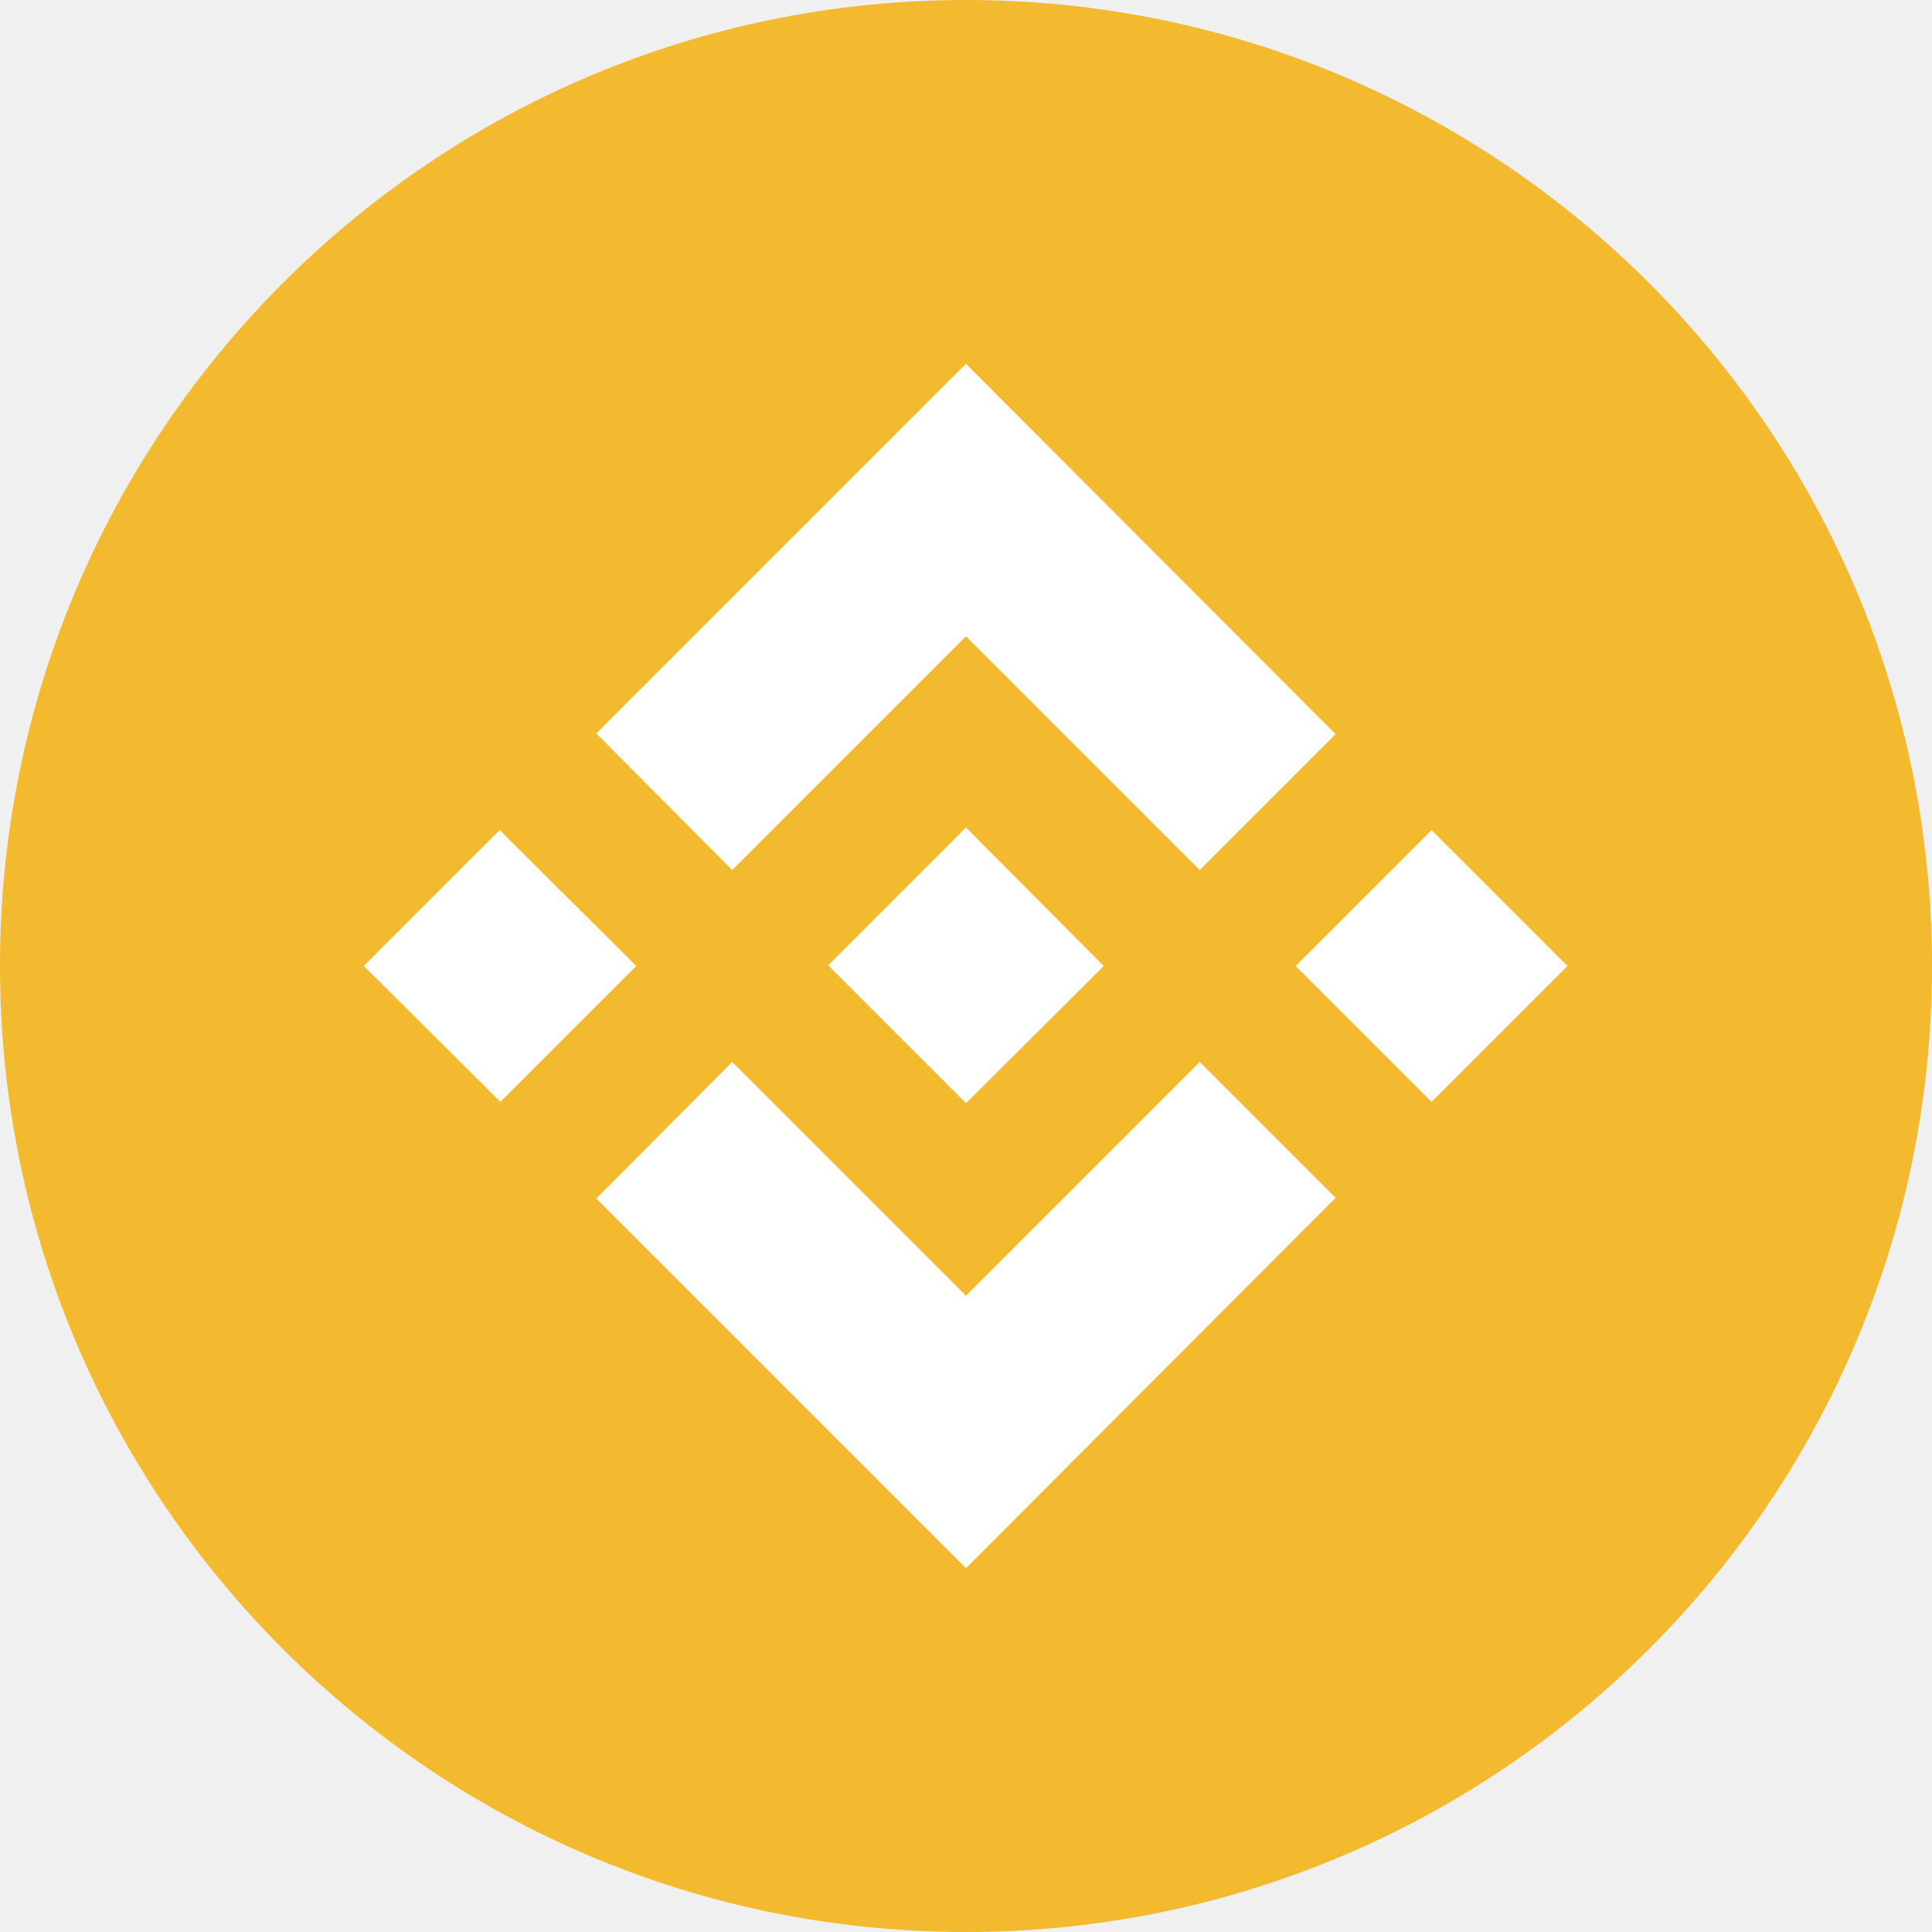
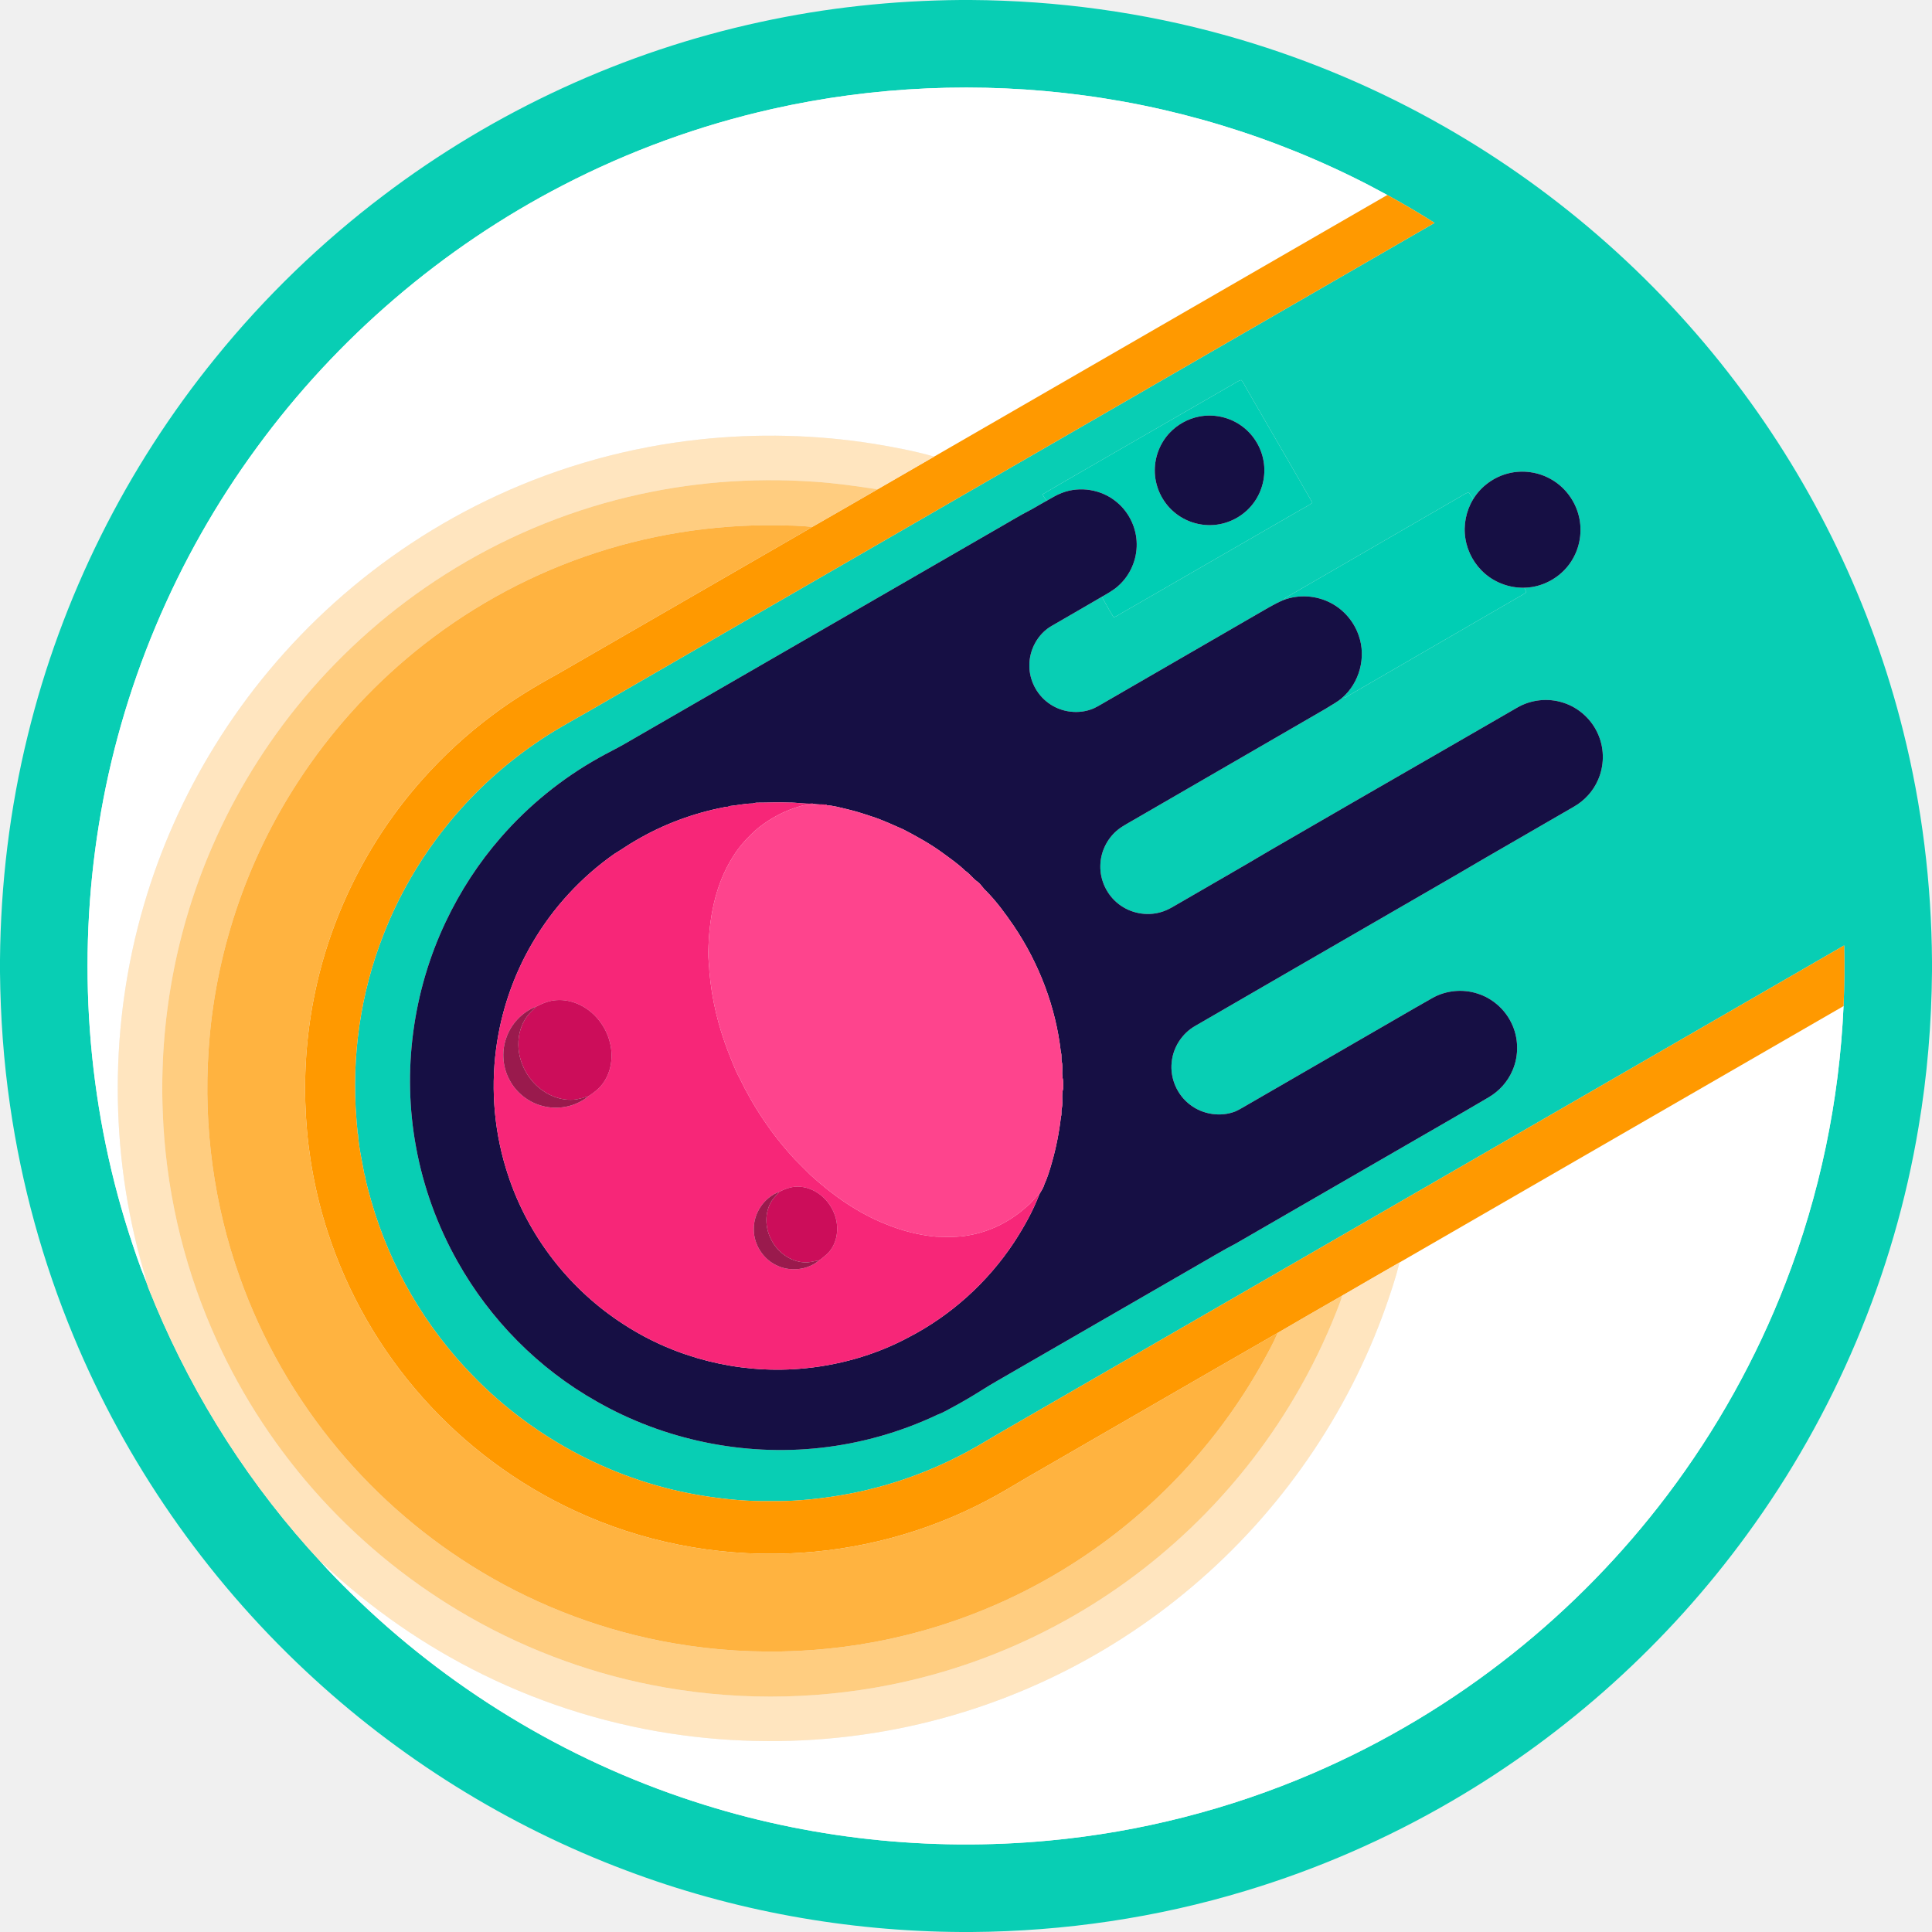
- <svg xmlns="http://www.w3.org/2000/svg" width="30" height="30" viewBox="0 0 30 30" fill="none">
-   <path d="M15 30C23.284 30 30 23.284 30 15C30 6.716 23.284 0 15 0C6.716 0 0 6.716 0 15C0 23.284 6.716 30 15 30Z" fill="#F3BA2F" />
-   <path d="M11.37 13.51L15 9.88L18.63 13.51L20.74 11.4L15 5.65L9.26 11.39L11.37 13.51ZM5.65 15L7.76 12.89L9.88 15L7.77 17.11L5.65 15ZM11.37 16.49L15 20.12L18.63 16.49L20.74 18.6L15 24.35L9.26 18.61L11.37 16.49ZM20.12 15L22.23 12.89L24.34 15L22.23 17.11L20.12 15Z" fill="white" />
-   <path d="M17.14 15L15 12.85L13.42 14.43L13.24 14.61L12.86 14.99L15 17.13L17.14 15Z" fill="white" />
+ <svg xmlns="http://www.w3.org/2000/svg" width="2252pt" height="2252pt" viewBox="0 0 2252 2252" version="1.1">
+   <g id="#08ceb4ff">
+     <path fill="#08ceb4" opacity="1.00" d=" M 1119.60 0.00 L 1131.38 0.00 C 1231.99 0.60 1332.54 14.29 1429.45 41.41 C 1512.85 64.71 1593.55 97.71 1669.34 139.61 C 1806.94 215.44 1928.30 320.50 2023.23 445.68 C 2114.84 566.09 2181.78 705.21 2218.36 852.02 C 2240.39 939.72 2251.40 1030.09 2252.00 1120.48 L 2252.00 1132.32 C 2251.45 1193.14 2246.51 1253.96 2236.30 1313.93 C 2207.80 1485.03 2138.49 1649.08 2036.08 1789.05 C 1944.52 1914.72 1826.66 2021.14 1692.28 2099.38 C 1616.63 2143.51 1535.78 2178.77 1451.91 2204.03 C 1348.48 2235.40 1240.48 2251.24 1132.44 2252.00 L 1120.62 2252.00 C 987.47 2251.29 854.39 2227.28 729.79 2180.23 C 591.35 2128.31 463.52 2048.49 355.78 1947.28 C 239.33 1838.19 146.34 1704.14 85.36 1556.66 C 49.80 1470.93 25.03 1380.73 11.76 1288.88 C 4.21 1237.39 0.54 1185.38 0.00 1133.37 L 0.00 1118.80 C 0.74 1030.72 11.29 942.65 32.39 857.11 C 71.52 696.62 147.03 545.23 251.22 417.09 C 308.48 346.42 374.36 282.75 446.88 227.85 C 576.38 129.60 727.46 59.87 886.40 25.63 C 962.95 8.91 1041.27 0.62 1119.60 0.00 M 900.02 127.06 C 815.31 146.12 733.08 176.14 655.98 216.05 C 515.73 288.55 392.70 393.98 299.52 521.43 C 204.60 650.63 140.75 802.53 115.32 960.86 C 89.58 1119.35 101.28 1283.91 150.11 1436.93 C 156.35 1456.11 162.65 1475.32 170.40 1493.95 C 173.24 1503.21 177.56 1512.00 181.02 1521.07 C 227.19 1631.13 292.60 1733.22 373.88 1820.65 C 384.93 1833.02 396.64 1844.82 408.46 1856.47 C 520.57 1966.83 658.43 2050.96 808.07 2099.61 C 941.26 2143.23 1083.48 2158.54 1222.96 2145.41 C 1328.85 2135.53 1433.18 2108.93 1530.84 2066.80 C 1613.89 2031.03 1692.12 1984.13 1762.88 1927.83 C 1830.60 1874.00 1891.48 1811.57 1943.61 1742.53 C 2000.68 1666.97 2047.28 1583.47 2081.39 1495.12 C 2121.24 1392.27 2144.00 1282.87 2148.90 1172.70 C 2149.95 1149.15 2150.25 1125.57 2149.64 1102.01 C 1825.09 1289.37 1500.55 1476.74 1176.02 1664.12 C 1159.17 1673.62 1142.86 1684.04 1125.77 1693.11 C 1077.56 1718.82 1024.96 1736.41 970.89 1744.40 C 946.77 1748.05 922.40 1750.16 897.99 1749.78 C 872.45 1750.17 846.95 1747.85 821.74 1743.88 C 719.56 1728.10 623.23 1677.86 551.30 1603.65 C 495.87 1546.99 454.64 1476.47 432.80 1400.26 C 430.10 1390.17 426.89 1380.18 425.22 1369.86 L 424.78 1369.16 C 422.01 1353.44 418.25 1337.80 417.27 1321.83 L 416.75 1321.10 C 416.71 1315.57 415.61 1310.13 415.46 1304.62 C 409.54 1231.65 420.19 1157.33 447.06 1089.19 C 481.87 999.83 544.14 921.47 623.15 867.14 C 642.97 853.11 664.36 841.55 685.43 829.55 C 1014.37 639.63 1343.31 449.72 1672.25 259.81 C 1654.26 248.33 1635.82 237.58 1617.13 227.30 C 1507.59 167.24 1386.91 127.60 1263.07 111.16 C 1142.38 95.01 1018.82 100.31 900.02 127.06 M 1436.36 448.38 C 1394.06 472.73 1351.86 497.22 1309.56 521.54 C 1278.17 539.79 1246.58 557.71 1215.31 576.16 C 1216.55 578.87 1218.15 581.41 1220.17 583.63 C 1214.68 586.58 1209.36 589.81 1203.96 592.89 C 1187.62 601.27 1172.01 611.01 1156.02 620.03 C 1013.15 702.50 870.29 785.00 727.42 867.48 C 717.86 872.99 707.88 877.72 698.30 883.19 C 655.20 907.19 616.36 938.79 583.93 975.97 C 558.01 1005.62 536.38 1038.97 519.53 1074.56 C 481.05 1155.59 468.61 1248.77 484.94 1337.02 C 493.49 1383.84 510.01 1429.18 533.40 1470.63 C 571.35 1538.24 627.81 1595.48 695.42 1633.53 C 773.77 1678.39 866.45 1697.57 956.18 1687.68 C 1003.51 1682.52 1049.94 1669.33 1092.95 1648.94 C 1099.06 1646.78 1104.57 1643.35 1110.29 1640.36 C 1121.50 1634.38 1132.43 1627.90 1143.21 1621.17 C 1156.27 1612.80 1169.89 1605.35 1183.27 1597.52 C 1254.11 1556.63 1324.94 1515.72 1395.77 1474.82 C 1410.69 1466.36 1425.32 1457.35 1440.57 1449.49 C 1505.41 1412.07 1570.21 1374.57 1635.04 1337.14 C 1668.40 1317.77 1701.95 1298.73 1735.16 1279.10 C 1747.40 1272.00 1757.34 1260.97 1762.93 1247.95 C 1770.75 1230.19 1770.21 1208.98 1761.38 1191.68 C 1753.51 1175.80 1739.02 1163.35 1722.08 1158.09 C 1705.02 1152.57 1685.76 1154.38 1670.07 1163.08 C 1655.39 1171.30 1640.88 1179.83 1626.30 1188.23 C 1569.88 1220.86 1513.45 1253.47 1457.03 1286.09 C 1451.45 1289.19 1446.10 1292.71 1440.30 1295.38 C 1422.90 1302.34 1402.07 1299.15 1387.27 1287.75 C 1372.15 1276.42 1363.63 1256.92 1365.76 1238.13 C 1367.41 1220.79 1377.86 1204.64 1392.96 1195.98 C 1470.77 1150.79 1548.75 1105.88 1626.62 1060.80 C 1660.17 1041.29 1693.91 1022.09 1727.31 1002.34 C 1763.00 981.69 1798.72 961.09 1834.40 940.42 C 1846.91 933.32 1857.13 922.18 1862.79 908.92 C 1869.87 892.83 1870.18 873.91 1863.53 857.62 C 1856.33 839.45 1840.71 824.84 1822.02 819.04 C 1804.49 813.34 1784.67 815.47 1768.72 824.69 C 1742.24 839.90 1715.84 855.24 1689.39 870.50 C 1619.81 910.44 1550.41 950.70 1480.95 990.86 C 1446.57 1011.33 1411.77 1031.09 1377.18 1051.23 C 1369.40 1055.57 1361.95 1060.78 1353.26 1063.18 C 1336.61 1068.17 1317.76 1064.53 1304.06 1053.87 C 1290.35 1043.39 1282.10 1026.20 1282.59 1008.93 C 1282.85 991.44 1292.03 974.38 1306.54 964.59 C 1312.45 960.68 1318.73 957.39 1324.82 953.76 C 1398.27 911.24 1471.73 868.71 1545.18 826.18 C 1551.69 821.92 1558.80 818.51 1564.63 813.27 C 1568.01 814.36 1570.79 811.07 1573.67 809.75 C 1639.71 771.36 1705.89 733.22 1771.95 694.86 C 1774.44 693.49 1776.96 692.10 1779.05 690.14 C 1778.33 688.43 1777.58 686.73 1776.83 685.06 C 1800.11 684.68 1822.57 671.06 1833.73 650.64 C 1842.57 634.93 1844.71 615.63 1839.49 598.38 C 1834.62 581.87 1823.26 567.35 1808.30 558.81 C 1793.29 550.10 1774.86 547.48 1758.05 551.79 C 1741.26 556.01 1726.27 566.95 1717.27 581.74 C 1715.58 579.01 1713.79 576.34 1711.87 573.76 C 1708.36 575.11 1705.18 577.12 1701.96 579.02 C 1635.31 617.68 1568.62 656.25 1501.94 694.86 C 1499.76 696.08 1497.25 697.07 1496.04 699.42 C 1484.75 704.16 1474.39 710.81 1463.75 716.81 C 1406.52 749.92 1349.28 783.02 1292.05 816.12 C 1286.51 819.24 1281.13 822.66 1275.42 825.45 C 1258.16 833.23 1236.89 830.59 1221.80 819.24 C 1208.26 809.33 1199.86 792.83 1199.85 776.04 C 1199.63 757.30 1209.81 738.50 1226.30 729.32 C 1245.64 718.04 1265.10 706.98 1284.39 695.63 C 1288.80 703.77 1293.30 711.90 1298.25 719.73 C 1303.97 717.18 1309.02 713.36 1314.59 710.50 C 1379.69 673.00 1444.72 635.39 1509.79 597.83 C 1516.36 593.78 1523.49 590.61 1529.69 585.98 C 1524.68 576.55 1518.93 567.55 1513.84 558.17 C 1493.43 523.18 1473.38 487.98 1452.98 452.98 C 1450.86 449.73 1449.62 445.80 1446.89 443.03 C 1442.97 443.85 1439.81 446.52 1436.36 448.38 Z" />
+   </g>
+   <g id="#ffffffff">
+     <path fill="#ffffff" opacity="1.00" d=" M 900.02 127.06 C 1018.82 100.31 1142.38 95.01 1263.07 111.16 C 1386.91 127.60 1507.59 167.24 1617.13 227.30 C 1441.05 328.92 1265.02 430.62 1088.93 532.22 C 1065.68 525.62 1041.85 521.15 1018.01 517.22 C 950.98 506.62 882.54 505.01 815.08 512.31 C 733.74 521.10 653.84 543.18 579.57 577.52 C 510.45 609.40 446.21 651.81 389.60 702.70 C 335.59 751.28 288.48 807.55 250.34 869.38 C 214.66 927.11 186.77 989.64 167.76 1054.79 C 127.19 1193.19 127.11 1343.17 167.49 1481.63 C 168.67 1485.68 170.31 1489.65 170.40 1493.95 C 162.65 1475.32 156.35 1456.11 150.11 1436.93 C 101.28 1283.91 89.58 1119.35 115.32 960.86 C 140.75 802.53 204.60 650.63 299.52 521.43 C 392.70 393.98 515.73 288.55 655.98 216.05 C 733.08 176.14 815.31 146.12 900.02 127.06 Z" />
+     <path fill="#ffffff" opacity="1.00" d=" M 1631.36 1471.55 C 1803.84 1371.88 1976.40 1272.34 2148.90 1172.70 C 2144.00 1282.87 2121.24 1392.27 2081.39 1495.12 C 2047.28 1583.47 2000.68 1666.97 1943.61 1742.53 C 1891.48 1811.57 1830.60 1874.00 1762.88 1927.83 C 1692.12 1984.13 1613.89 2031.03 1530.84 2066.80 C 1433.18 2108.93 1328.85 2135.53 1222.96 2145.41 C 1083.48 2158.54 941.26 2143.23 808.07 2099.61 C 658.43 2050.96 520.57 1966.83 408.46 1856.47 C 396.64 1844.82 384.93 1833.02 373.88 1820.65 C 375.26 1821.73 376.68 1822.80 378.02 1823.97 C 432.92 1875.46 495.50 1918.77 563.07 1951.94 C 636.23 1987.92 715.25 2011.93 796.06 2022.71 C 869.99 2032.60 945.36 2031.69 1019.02 2019.94 C 1089.52 2008.71 1158.39 1987.41 1222.92 1956.87 C 1282.82 1928.58 1338.97 1892.37 1389.50 1849.53 C 1491.92 1763.03 1570.96 1649.05 1615.53 1522.57 C 1621.38 1505.75 1627.08 1488.84 1631.36 1471.55 Z" />
+   </g>
+   <g id="#ff9900ff">
+     <path fill="#ff9900" opacity="1.00" d=" M 1617.13 227.30 C 1635.82 237.58 1654.26 248.33 1672.25 259.81 C 1343.31 449.72 1014.37 639.63 685.43 829.55 C 664.36 841.55 642.97 853.11 623.15 867.14 C 544.14 921.47 481.87 999.83 447.06 1089.19 C 420.19 1157.33 409.54 1231.65 415.46 1304.62 C 415.61 1310.13 416.71 1315.57 416.75 1321.10 L 417.27 1321.83 C 418.25 1337.80 422.01 1353.44 424.78 1369.16 L 425.22 1369.86 C 426.89 1380.18 430.10 1390.17 432.80 1400.26 C 454.64 1476.47 495.87 1546.99 551.30 1603.65 C 623.23 1677.86 719.56 1728.10 821.74 1743.88 C 846.95 1747.85 872.45 1750.17 897.99 1749.78 C 922.40 1750.16 946.77 1748.05 970.89 1744.40 C 1024.96 1736.41 1077.56 1718.82 1125.77 1693.11 C 1142.86 1684.04 1159.17 1673.62 1176.02 1664.12 C 1500.55 1476.74 1825.09 1289.37 2149.64 1102.01 C 2150.25 1125.57 2149.95 1149.15 2148.90 1172.70 C 1976.40 1272.34 1803.84 1371.88 1631.36 1471.55 C 1609.05 1484.40 1586.73 1497.21 1564.50 1510.19 C 1539.40 1524.60 1514.28 1538.98 1489.33 1553.65 C 1392.04 1609.51 1294.99 1665.80 1197.79 1721.84 C 1182.20 1730.98 1166.81 1740.47 1150.77 1748.82 C 1079.47 1786.54 999.59 1807.78 919.00 1810.73 C 833.64 1814.09 747.50 1797.08 670.04 1761.01 C 602.75 1729.83 542.02 1684.62 492.77 1629.18 C 443.03 1573.39 404.97 1507.22 381.96 1436.09 C 353.63 1348.96 348.14 1254.63 365.58 1164.72 C 383.82 1069.95 428.28 980.49 492.48 908.46 C 517.10 880.71 544.60 855.52 574.34 833.35 C 598.13 815.48 623.64 800.06 649.71 785.79 C 745.94 730.33 842.09 674.72 938.31 619.22 C 941.09 617.62 943.82 615.91 946.60 614.31 C 972.12 599.83 997.42 584.99 1022.87 570.40 C 1044.88 557.64 1066.94 544.99 1088.93 532.22 C 1265.02 430.62 1441.05 328.92 1617.13 227.30 Z" />
+   </g>
+   <g id="#00ceb4ff">
+     <path fill="#00ceb4" opacity="1.00" d=" M 1436.36 448.38 C 1439.81 446.52 1442.97 443.85 1446.89 443.03 C 1449.62 445.80 1450.86 449.73 1452.98 452.98 C 1473.38 487.98 1493.43 523.18 1513.84 558.17 C 1518.93 567.55 1524.68 576.55 1529.69 585.98 C 1523.49 590.61 1516.36 593.78 1509.79 597.83 C 1444.72 635.39 1379.69 673.00 1314.59 710.50 C 1309.02 713.36 1303.97 717.18 1298.25 719.73 C 1293.30 711.90 1288.80 703.77 1284.39 695.63 C 1291.03 691.68 1297.98 688.06 1303.68 682.76 C 1317.37 670.59 1325.29 652.33 1324.99 634.03 C 1324.86 615.40 1316.08 597.08 1301.70 585.26 C 1284.24 570.51 1258.69 566.27 1237.43 574.68 C 1231.33 576.96 1225.84 580.50 1220.17 583.63 C 1218.15 581.41 1216.55 578.87 1215.31 576.16 C 1246.58 557.71 1278.17 539.79 1309.56 521.54 C 1351.86 497.22 1394.06 472.73 1436.36 448.38 M 1397.42 485.62 C 1384.51 488.20 1372.47 494.87 1363.44 504.45 C 1352.40 516.07 1346.10 531.98 1346.06 548.00 C 1345.87 566.48 1354.29 584.79 1368.36 596.75 C 1381.10 607.75 1398.33 613.33 1415.11 611.91 C 1432.96 610.54 1450.00 601.18 1460.78 586.89 C 1471.44 572.96 1475.93 554.51 1472.82 537.24 C 1469.88 520.14 1459.61 504.44 1445.08 494.95 C 1431.23 485.76 1413.72 482.32 1397.42 485.62 Z" />
+     <path fill="#00ceb4" opacity="1.00" d=" M 1701.96 579.02 C 1705.18 577.12 1708.36 575.11 1711.87 573.76 C 1713.79 576.34 1715.58 579.01 1717.27 581.74 C 1708.84 595.43 1705.53 612.17 1708.16 628.03 C 1710.68 643.79 1718.99 658.53 1731.14 668.88 C 1743.69 679.65 1760.29 685.52 1776.83 685.06 C 1777.58 686.73 1778.33 688.43 1779.05 690.14 C 1776.96 692.10 1774.44 693.49 1771.95 694.86 C 1705.89 733.22 1639.71 771.36 1573.67 809.75 C 1570.79 811.07 1568.01 814.36 1564.63 813.27 C 1584.64 795.89 1592.65 766.22 1583.89 741.16 C 1578.43 724.85 1566.54 710.76 1551.23 702.85 C 1534.42 693.94 1513.83 692.67 1496.04 699.42 C 1497.25 697.07 1499.76 696.08 1501.94 694.86 C 1568.62 656.25 1635.31 617.68 1701.96 579.02 Z" />
+   </g>
+   <g id="#160f44ff">
+     <path fill="#160f44" opacity="1.00" d=" M 1397.42 485.62 C 1413.72 482.32 1431.23 485.76 1445.08 494.95 C 1459.61 504.44 1469.88 520.14 1472.82 537.24 C 1475.93 554.51 1471.44 572.96 1460.78 586.89 C 1450.00 601.18 1432.96 610.54 1415.11 611.91 C 1398.33 613.33 1381.10 607.75 1368.36 596.75 C 1354.29 584.79 1345.87 566.48 1346.06 548.00 C 1346.10 531.98 1352.40 516.07 1363.44 504.45 C 1372.47 494.87 1384.51 488.20 1397.42 485.62 Z" />
+     <path fill="#160f44" opacity="1.00" d=" M 1758.05 551.79 C 1774.86 547.48 1793.29 550.10 1808.30 558.81 C 1823.26 567.35 1834.62 581.87 1839.49 598.38 C 1844.71 615.63 1842.57 634.93 1833.73 650.64 C 1822.57 671.06 1800.11 684.68 1776.83 685.06 C 1760.29 685.52 1743.69 679.65 1731.14 668.88 C 1718.99 658.53 1710.68 643.79 1708.16 628.03 C 1705.53 612.17 1708.84 595.43 1717.27 581.74 C 1726.27 566.95 1741.26 556.01 1758.05 551.79 Z" />
+     <path fill="#160f44" opacity="1.00" d=" M 1237.43 574.68 C 1258.69 566.27 1284.24 570.51 1301.70 585.26 C 1316.08 597.08 1324.86 615.40 1324.99 634.03 C 1325.29 652.33 1317.37 670.59 1303.68 682.76 C 1297.98 688.06 1291.03 691.68 1284.39 695.63 C 1265.10 706.98 1245.64 718.04 1226.30 729.32 C 1209.81 738.50 1199.63 757.30 1199.85 776.04 C 1199.86 792.83 1208.26 809.33 1221.80 819.24 C 1236.89 830.59 1258.16 833.23 1275.42 825.45 C 1281.13 822.66 1286.51 819.24 1292.05 816.12 C 1349.28 783.02 1406.52 749.92 1463.75 716.81 C 1474.39 710.81 1484.75 704.16 1496.04 699.42 C 1513.83 692.67 1534.42 693.94 1551.23 702.85 C 1566.54 710.76 1578.43 724.85 1583.89 741.16 C 1592.65 766.22 1584.64 795.89 1564.63 813.27 C 1558.80 818.51 1551.69 821.92 1545.18 826.18 C 1471.73 868.71 1398.27 911.24 1324.82 953.76 C 1318.73 957.39 1312.45 960.68 1306.54 964.59 C 1292.03 974.38 1282.85 991.44 1282.59 1008.93 C 1282.10 1026.20 1290.35 1043.39 1304.06 1053.87 C 1317.76 1064.53 1336.61 1068.17 1353.26 1063.18 C 1361.95 1060.78 1369.40 1055.57 1377.18 1051.23 C 1411.77 1031.09 1446.57 1011.33 1480.95 990.86 C 1550.41 950.70 1619.81 910.44 1689.39 870.50 C 1715.84 855.24 1742.24 839.90 1768.72 824.69 C 1784.67 815.47 1804.49 813.34 1822.02 819.04 C 1840.71 824.84 1856.33 839.45 1863.53 857.62 C 1870.18 873.91 1869.87 892.83 1862.79 908.92 C 1857.13 922.18 1846.91 933.32 1834.40 940.42 C 1798.72 961.09 1763.00 981.69 1727.31 1002.34 C 1693.91 1022.09 1660.17 1041.29 1626.62 1060.80 C 1548.75 1105.88 1470.77 1150.79 1392.96 1195.98 C 1377.86 1204.64 1367.41 1220.79 1365.76 1238.13 C 1363.63 1256.92 1372.15 1276.42 1387.27 1287.75 C 1402.07 1299.15 1422.90 1302.34 1440.30 1295.38 C 1446.10 1292.71 1451.45 1289.19 1457.03 1286.09 C 1513.45 1253.47 1569.88 1220.86 1626.30 1188.23 C 1640.88 1179.83 1655.39 1171.30 1670.07 1163.08 C 1685.76 1154.38 1705.02 1152.57 1722.08 1158.09 C 1739.02 1163.35 1753.51 1175.80 1761.38 1191.68 C 1770.21 1208.98 1770.75 1230.19 1762.93 1247.95 C 1757.34 1260.97 1747.40 1272.00 1735.16 1279.10 C 1701.95 1298.73 1668.40 1317.77 1635.04 1337.14 C 1570.21 1374.57 1505.41 1412.07 1440.57 1449.49 C 1425.32 1457.35 1410.69 1466.36 1395.77 1474.82 C 1324.94 1515.72 1254.11 1556.63 1183.27 1597.52 C 1169.89 1605.35 1156.27 1612.80 1143.21 1621.17 C 1132.43 1627.90 1121.50 1634.38 1110.29 1640.36 C 1104.57 1643.35 1099.06 1646.78 1092.95 1648.94 C 1049.94 1669.33 1003.51 1682.52 956.18 1687.68 C 866.45 1697.57 773.77 1678.39 695.42 1633.53 C 627.81 1595.48 571.35 1538.24 533.40 1470.63 C 510.01 1429.18 493.49 1383.84 484.94 1337.02 C 468.61 1248.77 481.05 1155.59 519.53 1074.56 C 536.38 1038.97 558.01 1005.62 583.93 975.97 C 616.36 938.79 655.20 907.19 698.30 883.19 C 707.88 877.72 717.86 872.99 727.42 867.48 C 870.29 785.00 1013.15 702.50 1156.02 620.03 C 1172.01 611.01 1187.62 601.27 1203.96 592.89 C 1209.36 589.81 1214.68 586.58 1220.17 583.63 C 1225.84 580.50 1231.33 576.96 1237.43 574.68 M 849.94 939.60 C 848.33 941.08 845.89 940.15 843.97 940.96 C 808.00 947.90 773.16 960.88 741.54 979.41 C 732.86 984.27 724.79 990.12 716.24 995.20 C 677.50 1022.35 644.70 1057.91 620.80 1098.73 C 598.40 1136.73 583.90 1179.32 578.21 1223.05 C 571.80 1272.20 576.57 1322.80 592.24 1369.84 C 615.66 1441.17 664.44 1503.76 727.70 1544.16 C 787.46 1582.89 860.12 1601.08 931.05 1595.59 C 975.53 1592.16 1019.56 1580.01 1058.95 1558.90 C 1108.59 1533.28 1151.31 1494.60 1182.08 1448.01 C 1193.67 1430.22 1204.12 1411.50 1211.70 1391.66 C 1213.84 1388.10 1216.25 1384.59 1217.35 1380.53 C 1221.08 1372.37 1223.63 1363.74 1226.11 1355.13 C 1231.10 1337.65 1234.64 1319.68 1236.67 1301.71 C 1237.93 1298.24 1236.54 1294.45 1237.86 1291.01 C 1239.12 1283.81 1237.09 1276.28 1239.22 1269.19 C 1239.10 1264.76 1239.82 1260.20 1238.46 1255.91 C 1237.76 1250.31 1238.76 1244.58 1237.98 1239.00 C 1236.43 1234.98 1238.03 1230.57 1236.60 1226.54 C 1230.71 1174.04 1211.27 1123.19 1181.77 1079.36 C 1171.95 1065.03 1161.68 1050.88 1149.45 1038.52 C 1145.66 1035.30 1143.47 1030.62 1139.39 1027.70 C 1133.98 1024.16 1130.50 1018.39 1125.01 1014.95 C 1117.42 1007.44 1108.55 1001.36 1099.97 995.03 C 1085.29 984.11 1069.24 975.26 1053.05 966.82 C 1042.80 962.27 1032.59 957.63 1022.07 953.70 C 1010.49 949.81 998.92 945.82 986.99 943.09 C 979.05 941.25 971.08 938.89 962.91 938.57 L 964.16 937.94 C 958.49 937.21 952.47 938.25 947.02 936.65 C 937.97 937.28 929.04 935.41 920.00 935.50 C 907.29 934.95 894.58 935.65 881.87 935.63 C 880.19 935.69 878.66 936.51 877.00 936.58 C 867.88 936.63 858.99 938.78 849.94 939.60 Z" />
+   </g>
+   <g id="#ffe5bfff">
+     <path fill="#ffe5bf" opacity="1.00" d=" M 815.08 512.31 C 882.54 505.01 950.98 506.62 1018.01 517.22 C 1041.85 521.15 1065.68 525.62 1088.93 532.22 C 1066.94 544.99 1044.88 557.64 1022.87 570.40 C 998.25 566.62 973.55 563.07 948.66 561.47 C 876.13 556.40 802.80 562.24 732.10 579.26 C 656.86 597.24 584.68 627.86 519.34 669.26 C 457.20 708.59 401.24 757.64 354.07 814.05 C 310.39 866.26 274.21 924.77 247.20 987.27 C 205.10 1084.19 185.50 1190.69 189.70 1296.25 C 192.91 1383.09 212.33 1469.32 246.79 1549.11 C 276.06 1617.10 316.16 1680.39 364.99 1736.02 C 413.88 1791.78 471.55 1839.84 535.24 1877.84 C 604.48 1919.21 680.87 1948.59 760.01 1964.18 C 851.17 1982.16 945.84 1982.10 1036.98 1964.02 C 1104.29 1950.67 1169.62 1927.40 1230.21 1895.17 C 1345.43 1834.15 1443.16 1740.65 1509.22 1628.24 C 1528.00 1596.48 1544.22 1563.21 1557.79 1528.90 C 1560.09 1522.68 1562.85 1516.62 1564.50 1510.19 C 1586.73 1497.21 1609.05 1484.40 1631.36 1471.55 C 1627.08 1488.84 1621.38 1505.75 1615.53 1522.57 C 1570.96 1649.05 1491.92 1763.03 1389.50 1849.53 C 1338.97 1892.37 1282.82 1928.58 1222.92 1956.87 C 1158.39 1987.41 1089.52 2008.71 1019.02 2019.94 C 945.36 2031.69 869.99 2032.60 796.06 2022.71 C 715.25 2011.93 636.23 1987.92 563.07 1951.94 C 495.50 1918.77 432.92 1875.46 378.02 1823.97 C 376.68 1822.80 375.26 1821.73 373.88 1820.65 C 292.60 1733.22 227.19 1631.13 181.02 1521.07 C 177.56 1512.00 173.24 1503.21 170.40 1493.95 C 170.31 1489.65 168.67 1485.68 167.49 1481.63 C 127.11 1343.17 127.19 1193.19 167.76 1054.79 C 186.77 989.64 214.66 927.11 250.34 869.38 C 288.48 807.55 335.59 751.28 389.60 702.70 C 446.21 651.81 510.45 609.40 579.57 577.52 C 653.84 543.18 733.74 521.10 815.08 512.31 Z" />
+   </g>
+   <g id="#ffcd80ff">
+     <path fill="#ffcd80" opacity="1.00" d=" M 732.10 579.26 C 802.80 562.24 876.13 556.40 948.66 561.47 C 973.55 563.07 998.25 566.62 1022.87 570.40 C 997.42 584.99 972.12 599.83 946.60 614.31 C 933.17 612.55 919.57 612.58 906.04 612.25 C 829.62 611.27 753.02 623.66 680.90 648.99 C 609.37 674.02 542.31 711.69 483.59 759.59 C 431.25 802.25 385.49 852.98 348.54 909.50 C 286.94 1003.21 250.21 1113.06 243.09 1224.98 C 237.17 1314.11 249.38 1404.47 279.41 1488.63 C 305.29 1561.54 344.32 1629.73 393.92 1689.09 C 441.23 1745.82 498.17 1794.51 561.57 1832.42 C 630.02 1873.44 706.08 1901.71 784.70 1915.37 C 880.39 1931.98 979.79 1927.40 1073.41 1901.45 C 1139.67 1883.17 1202.98 1854.29 1260.24 1816.28 C 1346.84 1759.02 1419.55 1680.92 1470.44 1590.42 C 1477.08 1578.35 1483.91 1566.32 1489.33 1553.65 C 1514.28 1538.98 1539.40 1524.60 1564.50 1510.19 C 1562.85 1516.62 1560.09 1522.68 1557.79 1528.90 C 1544.22 1563.21 1528.00 1596.48 1509.22 1628.24 C 1443.16 1740.65 1345.43 1834.15 1230.21 1895.17 C 1169.62 1927.40 1104.29 1950.67 1036.98 1964.02 C 945.84 1982.10 851.17 1982.16 760.01 1964.18 C 680.87 1948.59 604.48 1919.21 535.24 1877.84 C 471.55 1839.84 413.88 1791.78 364.99 1736.02 C 316.16 1680.39 276.06 1617.10 246.79 1549.11 C 212.33 1469.32 192.91 1383.09 189.70 1296.25 C 185.50 1190.69 205.10 1084.19 247.20 987.27 C 274.21 924.77 310.39 866.26 354.07 814.05 C 401.24 757.64 457.20 708.59 519.34 669.26 C 584.68 627.86 656.86 597.24 732.10 579.26 Z" />
+   </g>
+   <g id="#ffb340ff">
+     <path fill="#ffb340" opacity="1.00" d=" M 680.90 648.99 C 753.02 623.66 829.62 611.27 906.04 612.25 C 919.57 612.58 933.17 612.55 946.60 614.31 C 943.82 615.91 941.09 617.62 938.31 619.22 C 842.09 674.72 745.94 730.33 649.71 785.79 C 623.64 800.06 598.13 815.48 574.34 833.35 C 544.60 855.52 517.10 880.71 492.48 908.46 C 428.28 980.49 383.82 1069.95 365.58 1164.72 C 348.14 1254.63 353.63 1348.96 381.96 1436.09 C 404.97 1507.22 443.03 1573.39 492.77 1629.18 C 542.02 1684.62 602.75 1729.83 670.04 1761.01 C 747.50 1797.08 833.64 1814.09 919.00 1810.73 C 999.59 1807.78 1079.47 1786.54 1150.77 1748.82 C 1166.81 1740.47 1182.20 1730.98 1197.79 1721.84 C 1294.99 1665.80 1392.04 1609.51 1489.33 1553.65 C 1483.91 1566.32 1477.08 1578.35 1470.44 1590.42 C 1419.55 1680.92 1346.84 1759.02 1260.24 1816.28 C 1202.98 1854.29 1139.67 1883.17 1073.41 1901.45 C 979.79 1927.40 880.39 1931.98 784.70 1915.37 C 706.08 1901.71 630.02 1873.44 561.57 1832.42 C 498.17 1794.51 441.23 1745.82 393.92 1689.09 C 344.32 1629.73 305.29 1561.54 279.41 1488.63 C 249.38 1404.47 237.17 1314.11 243.09 1224.98 C 250.21 1113.06 286.94 1003.21 348.54 909.50 C 385.49 852.98 431.25 802.25 483.59 759.59 C 542.31 711.69 609.37 674.02 680.90 648.99 Z" />
+   </g>
+   <g id="#f72678ff">
+     <path fill="#f72678" opacity="1.00" d=" M 849.94 939.60 C 858.99 938.78 867.88 936.63 877.00 936.58 C 878.66 936.51 880.19 935.69 881.87 935.63 C 894.58 935.65 907.29 934.95 920.00 935.50 C 929.04 935.41 937.97 937.28 947.02 936.65 C 952.47 938.25 958.49 937.21 964.16 937.94 L 962.91 938.57 C 953.14 939.38 943.11 936.27 933.59 939.47 C 915.51 944.45 898.63 953.36 883.93 964.97 C 872.42 974.83 862.00 986.08 854.05 999.04 C 833.23 1031.96 826.31 1071.60 825.63 1109.99 C 825.40 1117.68 826.71 1125.29 826.93 1132.97 C 829.64 1164.84 837.25 1196.25 848.79 1226.07 C 852.88 1236.17 856.52 1246.50 861.78 1256.09 C 878.49 1290.83 900.28 1323.16 926.54 1351.41 C 932.58 1357.41 938.61 1363.42 944.58 1369.49 C 970.67 1393.25 1000.01 1414.04 1032.98 1427.04 C 1051.45 1434.64 1071.04 1439.68 1090.94 1441.50 C 1103.62 1441.64 1116.46 1442.47 1128.97 1439.91 C 1154.61 1435.64 1178.62 1423.25 1197.64 1405.65 C 1203.12 1401.78 1206.30 1395.61 1211.70 1391.66 C 1204.12 1411.50 1193.67 1430.22 1182.08 1448.01 C 1151.31 1494.60 1108.59 1533.28 1058.95 1558.90 C 1019.56 1580.01 975.53 1592.16 931.05 1595.59 C 860.12 1601.08 787.46 1582.89 727.70 1544.16 C 664.44 1503.76 615.66 1441.17 592.24 1369.84 C 576.57 1322.80 571.80 1272.20 578.21 1223.05 C 583.90 1179.32 598.40 1136.73 620.80 1098.73 C 644.70 1057.91 677.50 1022.35 716.24 995.20 C 724.79 990.12 732.86 984.27 741.54 979.41 C 773.16 960.88 808.00 947.90 843.97 940.96 C 845.89 940.15 848.33 941.08 849.94 939.60 M 624.96 1173.34 C 608.40 1179.74 595.21 1194.00 589.76 1210.86 C 584.50 1226.58 586.05 1244.43 594.02 1258.98 C 601.80 1273.70 615.93 1284.84 632.03 1289.07 C 650.31 1294.09 670.97 1290.00 685.68 1277.96 C 692.24 1273.67 698.73 1268.77 703.24 1262.22 C 709.44 1253.46 712.62 1242.74 712.83 1232.05 C 713.28 1214.17 705.80 1196.41 693.26 1183.75 C 681.82 1172.12 665.57 1164.73 649.09 1165.76 C 640.54 1166.14 632.47 1169.51 624.96 1173.34 M 908.14 1389.30 C 890.49 1395.86 878.32 1414.21 878.66 1432.97 C 878.59 1450.20 888.95 1466.96 904.45 1474.53 C 920.39 1482.77 941.10 1480.69 954.85 1469.08 C 957.96 1467.31 960.45 1464.58 963.29 1462.40 C 975.62 1451.45 978.55 1432.79 973.48 1417.57 C 967.90 1399.83 951.93 1384.94 933.01 1383.33 C 924.29 1382.36 915.77 1385.46 908.14 1389.30 Z" />
+   </g>
+   <g id="#fe448dff">
+     <path fill="#fe448d" opacity="1.00" d=" M 933.59 939.47 C 943.11 936.27 953.14 939.38 962.91 938.57 C 971.08 938.89 979.05 941.25 986.99 943.09 C 998.92 945.82 1010.49 949.81 1022.07 953.70 C 1032.59 957.63 1042.80 962.27 1053.05 966.82 C 1069.24 975.26 1085.29 984.11 1099.97 995.03 C 1108.55 1001.36 1117.42 1007.44 1125.01 1014.95 C 1130.50 1018.39 1133.98 1024.16 1139.39 1027.70 C 1143.47 1030.62 1145.66 1035.30 1149.45 1038.52 C 1161.68 1050.88 1171.95 1065.03 1181.77 1079.36 C 1211.27 1123.19 1230.71 1174.04 1236.60 1226.54 C 1238.03 1230.57 1236.43 1234.98 1237.98 1239.00 C 1238.76 1244.58 1237.76 1250.31 1238.46 1255.91 C 1239.82 1260.20 1239.10 1264.76 1239.22 1269.19 C 1237.09 1276.28 1239.12 1283.81 1237.86 1291.01 C 1236.54 1294.45 1237.93 1298.24 1236.67 1301.71 C 1234.64 1319.68 1231.10 1337.65 1226.11 1355.13 C 1223.63 1363.74 1221.08 1372.37 1217.35 1380.53 C 1216.25 1384.59 1213.84 1388.10 1211.70 1391.66 C 1206.30 1395.61 1203.12 1401.78 1197.64 1405.65 C 1178.62 1423.25 1154.61 1435.64 1128.97 1439.91 C 1116.46 1442.47 1103.62 1441.64 1090.94 1441.50 C 1071.04 1439.68 1051.45 1434.64 1032.98 1427.04 C 1000.01 1414.04 970.67 1393.25 944.58 1369.49 C 938.61 1363.42 932.58 1357.41 926.54 1351.41 C 900.28 1323.16 878.49 1290.83 861.78 1256.09 C 856.52 1246.50 852.88 1236.17 848.79 1226.07 C 837.25 1196.25 829.64 1164.84 826.93 1132.97 C 826.71 1125.29 825.40 1117.68 825.63 1109.99 C 826.31 1071.60 833.23 1031.96 854.05 999.04 C 862.00 986.08 872.42 974.83 883.93 964.97 C 898.63 953.36 915.51 944.45 933.59 939.47 Z" />
+   </g>
+   <g id="#cc0d5aff">
+     <path fill="#cc0d5a" opacity="1.00" d=" M 624.96 1173.34 C 632.47 1169.51 640.54 1166.14 649.09 1165.76 C 665.57 1164.73 681.82 1172.12 693.26 1183.75 C 705.80 1196.41 713.28 1214.17 712.83 1232.05 C 712.62 1242.74 709.44 1253.46 703.24 1262.22 C 698.73 1268.77 692.24 1273.67 685.68 1277.96 C 679.85 1279.39 674.14 1281.62 668.08 1281.85 C 653.32 1282.80 638.67 1276.95 627.59 1267.38 C 613.40 1255.16 604.51 1236.84 604.21 1218.07 C 603.96 1206.20 607.33 1194.12 614.44 1184.53 C 617.46 1180.36 621.54 1177.15 624.96 1173.34 Z" />
+     <path fill="#cc0d5a" opacity="1.00" d=" M 908.14 1389.30 C 915.77 1385.46 924.29 1382.36 933.01 1383.33 C 951.93 1384.94 967.90 1399.83 973.48 1417.57 C 978.55 1432.79 975.62 1451.45 963.29 1462.40 C 960.45 1464.58 957.96 1467.31 954.85 1469.08 C 948.92 1469.96 943.10 1472.05 937.03 1471.43 C 920.74 1470.41 906.24 1459.35 898.97 1445.05 C 891.65 1431.11 891.01 1413.15 899.63 1399.64 C 902.02 1395.83 905.53 1392.94 908.14 1389.30 Z" />
+   </g>
+   <g id="#9a1a4dff">
+     <path fill="#9a1a4d" opacity="1.00" d=" M 589.76 1210.86 C 595.21 1194.00 608.40 1179.74 624.96 1173.34 C 621.54 1177.15 617.46 1180.36 614.44 1184.53 C 607.33 1194.12 603.96 1206.20 604.21 1218.07 C 604.51 1236.84 613.40 1255.16 627.59 1267.38 C 638.67 1276.95 653.32 1282.80 668.08 1281.85 C 674.14 1281.62 679.85 1279.39 685.68 1277.96 C 670.97 1290.00 650.31 1294.09 632.03 1289.07 C 615.93 1284.84 601.80 1273.70 594.02 1258.98 C 586.05 1244.43 584.50 1226.58 589.76 1210.86 Z" />
+     <path fill="#9a1a4d" opacity="1.00" d=" M 878.66 1432.97 C 878.32 1414.21 890.49 1395.86 908.14 1389.30 C 905.53 1392.94 902.02 1395.83 899.63 1399.64 C 891.01 1413.15 891.65 1431.11 898.97 1445.05 C 906.24 1459.35 920.74 1470.41 937.03 1471.43 C 943.10 1472.05 948.92 1469.96 954.85 1469.08 C 941.10 1480.69 920.39 1482.77 904.45 1474.53 C 888.95 1466.96 878.59 1450.20 878.66 1432.97 Z" />
+   </g>
</svg>
